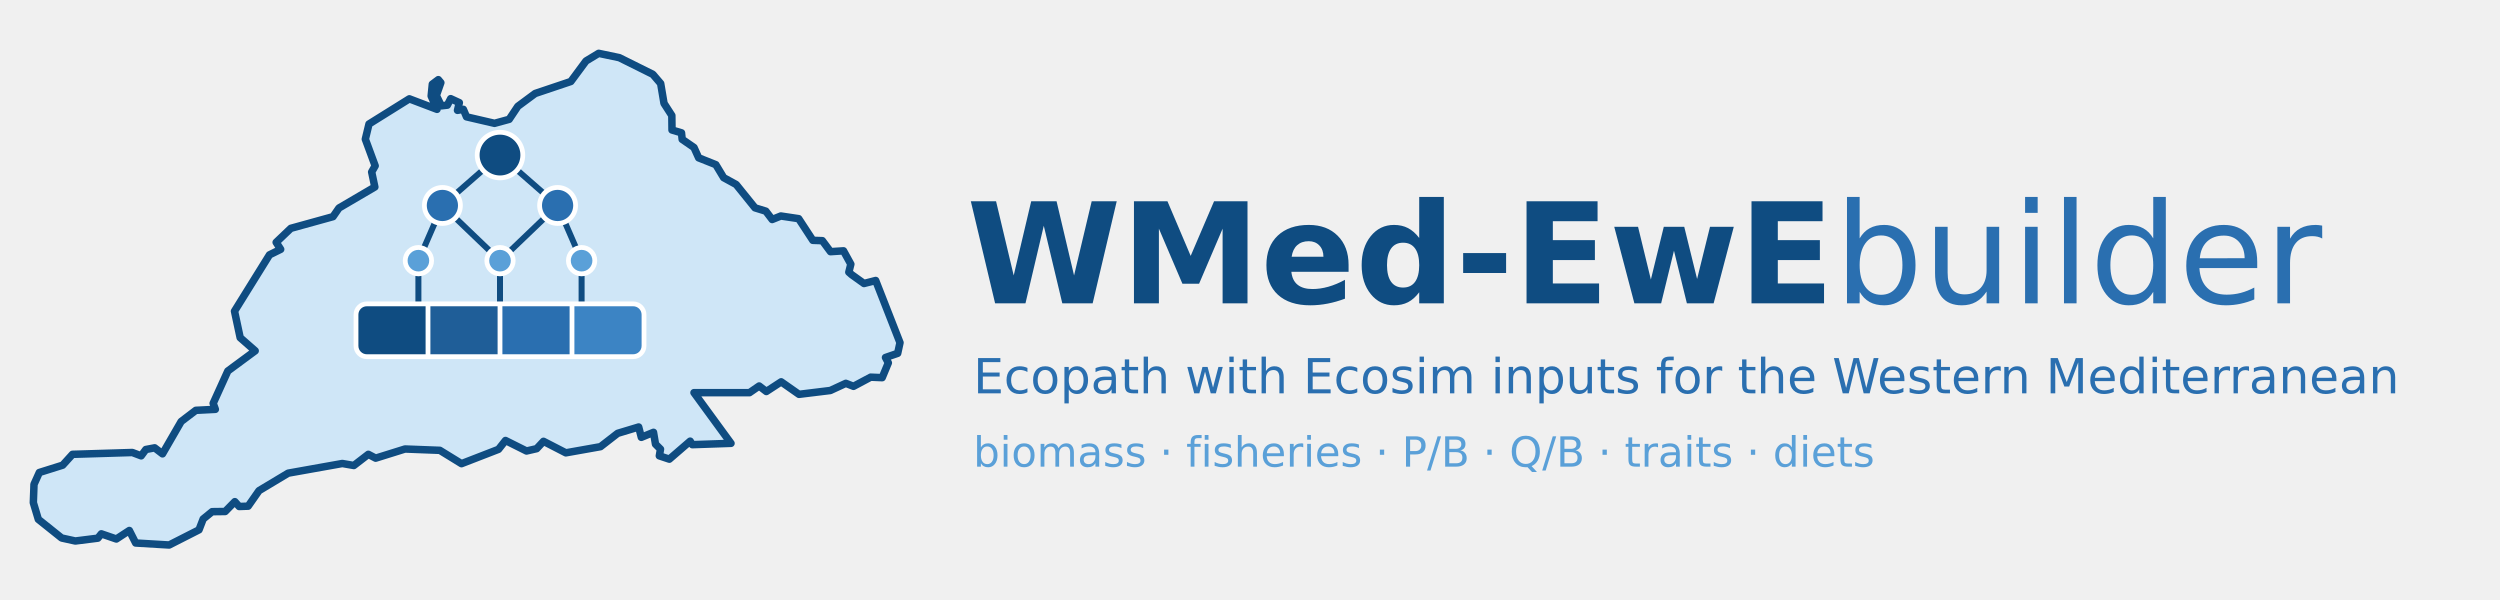
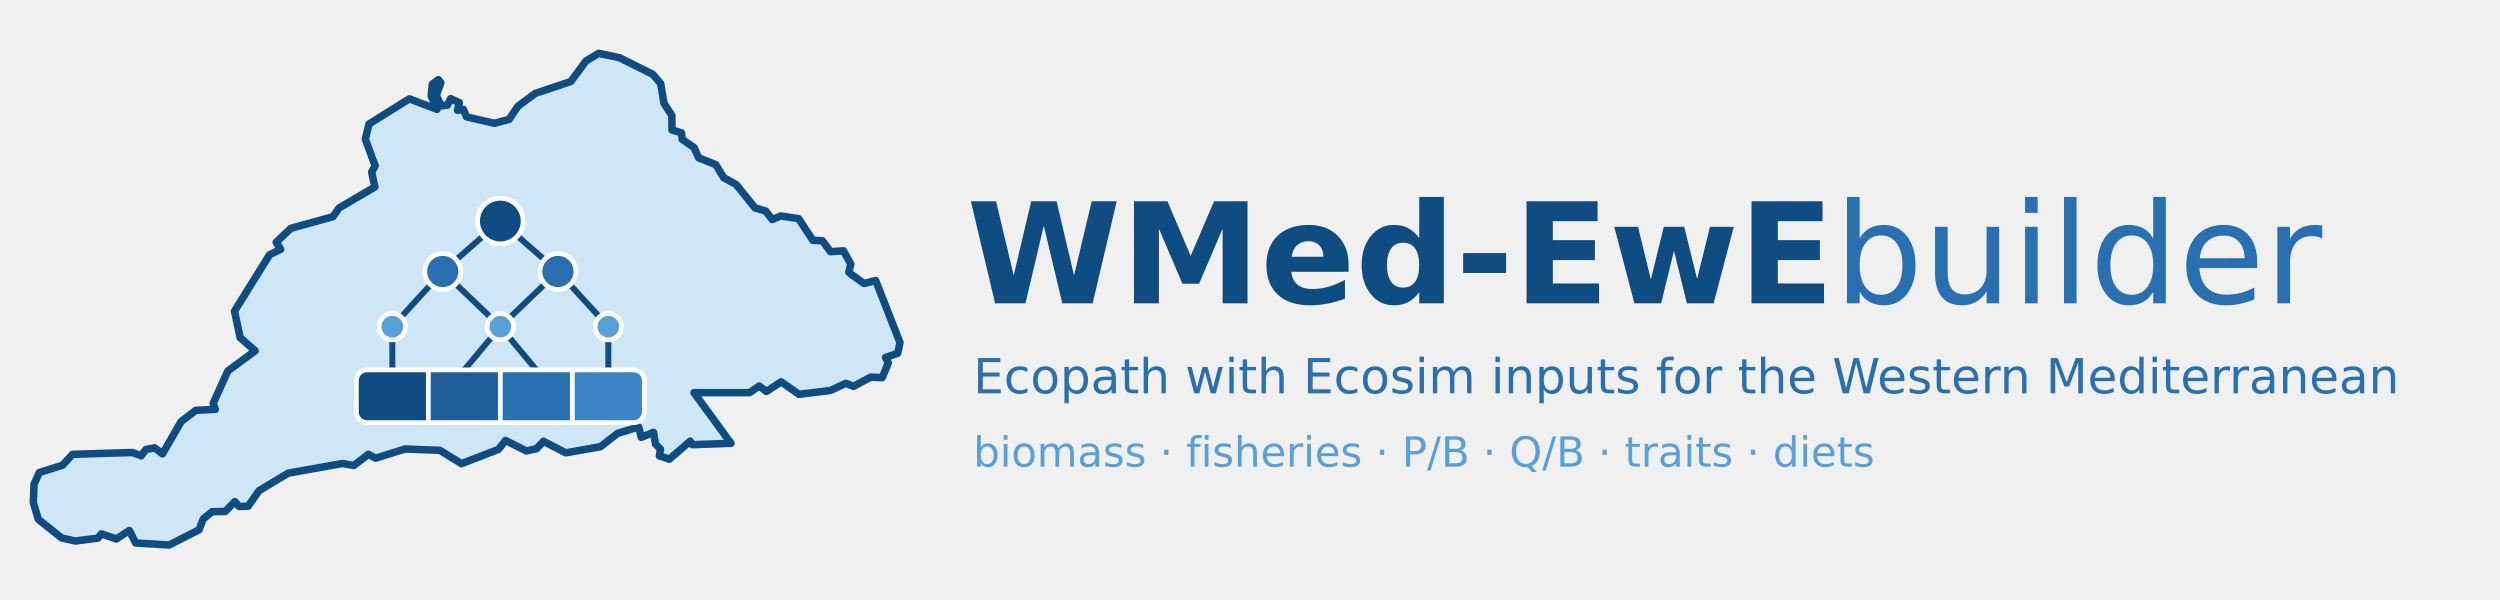
<svg xmlns="http://www.w3.org/2000/svg" width="1500" height="360" viewBox="0 0 1500 360">
  <path transform="translate(20,32)" d="M0.0 269.6 L0.4 258.6 L3.6 251.5 L17.6 247.1 L23.5 240.6 L59.4 239.5 L64.7 241.5 L67.5 237.7 L72.8 236.7 L77.5 240.3 L88.7 220.9 L97.5 214.2 L109.2 213.6 L107.9 210.0 L116.7 190.6 L133.1 178.5 L124.1 170.6 L120.7 154.7 L141.7 120.9 L148.4 117.6 L145.7 113.4 L154.5 105.0 L179.8 98.0 L183.4 92.8 L204.9 80.2 L203.0 71.2 L205.1 67.5 L199.2 51.5 L201.4 42.4 L225.6 27.3 L242.2 33.6 L238.7 25.6 L239.4 18.5 L243.0 15.8 L244.5 17.6 L241.8 25.3 L244.8 31.5 L248.4 31.1 L250.4 27.2 L255.6 29.6 L254.5 34.2 L258.0 33.6 L259.9 38.1 L276.7 42.0 L285.5 39.6 L290.7 31.8 L301.1 24.1 L322.5 16.9 L331.6 4.6 L339.2 0.0 L351.6 2.6 L371.7 12.6 L376.4 18.1 L378.4 30.0 L383.1 37.3 L383.2 46.0 L388.9 47.7 L389.3 51.6 L396.4 56.5 L399.2 62.7 L409.5 66.8 L414.2 74.6 L421.7 78.7 L433.0 92.7 L439.5 94.7 L443.3 99.7 L448.5 97.6 L459.2 99.2 L467.7 112.2 L473.4 112.4 L478.3 119.0 L486.1 118.5 L490.5 126.5 L489.3 131.3 L491.0 132.8 L498.4 138.1 L505.4 136.3 L520.0 173.6 L518.6 180.0 L511.3 182.5 L513.0 185.7 L509.3 194.6 L502.4 194.3 L492.1 199.8 L487.5 198.0 L478.2 202.3 L459.4 204.6 L448.7 197.1 L439.8 202.9 L435.5 199.6 L429.7 203.6 L396.4 203.6 L418.6 234.0 L395.4 234.8 L394.1 232.7 L381.6 243.5 L375.6 241.5 L376.3 237.5 L373.3 234.5 L372.1 227.4 L364.8 230.4 L363.2 224.2 L350.6 228.0 L340.3 236.0 L319.5 239.7 L306.1 232.8 L302.0 237.2 L295.9 238.6 L283.3 232.3 L279.1 237.6 L256.9 246.2 L243.9 238.2 L223.0 237.4 L205.4 242.9 L201.0 240.6 L192.3 247.3 L185.4 246.1 L152.9 251.9 L135.4 262.4 L128.9 271.7 L123.5 271.9 L120.9 269.0 L115.1 274.9 L107.3 275.0 L101.9 279.4 L99.4 285.9 L81.5 295.0 L61.4 293.8 L57.6 286.3 L49.8 291.4 L40.8 288.3 L38.7 290.9 L25.2 292.6 L17.0 290.8 L3.0 279.6 L0.0 269.6 Z" fill="#cfe6f7" stroke="#0f4c81" stroke-width="4.5" stroke-linejoin="round" />
-   <g transform="translate(300,178) scale(0.72)">
+   <g transform="translate(300.2,217.6) scale(0.72)">
    <g stroke="#0f4c81" stroke-width="5" stroke-linecap="round">
      <line x1="0" y1="-118" x2="-48" y2="-76" />
      <line x1="0" y1="-118" x2="48" y2="-76" />
-       <line x1="-48" y1="-76" x2="-68" y2="-30" />
+       <line x1="-48" y1="-76" x2="-90" y2="-30" />
      <line x1="-48" y1="-76" x2="0" y2="-30" />
      <line x1="48" y1="-76" x2="0" y2="-30" />
-       <line x1="48" y1="-76" x2="68" y2="-30" />
-       <line x1="-68" y1="-30" x2="-68" y2="6" />
-       <line x1="0" y1="-30" x2="0" y2="6" />
-       <line x1="68" y1="-30" x2="68" y2="6" />
+       <line x1="48" y1="-76" x2="90" y2="-30" />
+       <line x1="-90" y1="-30" x2="-90" y2="6" />
+       <line x1="0" y1="-30" x2="-30" y2="6" />
+       <line x1="0" y1="-30" x2="30" y2="6" />
+       <line x1="90" y1="-30" x2="90" y2="6" />
    </g>
    <g stroke="#ffffff" stroke-width="4">
      <circle cx="0" cy="-118" r="19" fill="#0f4c81" />
      <circle cx="-48" cy="-76" r="15" fill="#2a6fb0" />
      <circle cx="48" cy="-76" r="15" fill="#2a6fb0" />
-       <circle cx="-68" cy="-30" r="11" fill="#5aa0d8" />
+       <circle cx="-90" cy="-30" r="11" fill="#5aa0d8" />
      <circle cx="0" cy="-30" r="11" fill="#5aa0d8" />
-       <circle cx="68" cy="-30" r="11" fill="#5aa0d8" />
+       <circle cx="90" cy="-30" r="11" fill="#5aa0d8" />
    </g>
    <g>
      <rect x="-120" y="6" width="240" height="44" rx="9" fill="#0f4c81" />
      <rect x="-60" y="6" width="60" height="44" fill="#1f5e98" />
      <rect x="0" y="6" width="60" height="44" fill="#2a6fb0" />
      <path d="M60 6 H111 A9 9 0 0 1 120 15 V41 A9 9 0 0 1 111 50 H60 Z" fill="#3c84c4" />
      <g stroke="#ffffff" stroke-width="4">
        <line x1="-60" y1="6" x2="-60" y2="50" />
        <line x1="0" y1="6" x2="0" y2="50" />
        <line x1="60" y1="6" x2="60" y2="50" />
      </g>
      <rect x="-120" y="6" width="240" height="44" rx="9" fill="none" stroke="#ffffff" stroke-width="4" />
    </g>
  </g>
  <text x="580" y="182" font-family="DejaVu Sans, Arial, Helvetica, sans-serif" font-size="84" font-weight="bold" fill="#0f4c81">WMed-EwE<tspan fill="#2a6fb0" font-weight="normal">builder</tspan>
  </text>
  <text x="584" y="236" font-family="DejaVu Sans, Arial, Helvetica, sans-serif" font-size="29" fill="#2a6fb0">Ecopath with Ecosim inputs for the Western Mediterranean</text>
  <text x="584" y="280" font-family="DejaVu Sans, Arial, Helvetica, sans-serif" font-size="25" fill="#5aa0d8">biomass · fisheries · P/B · Q/B · traits · diets</text>
</svg>
